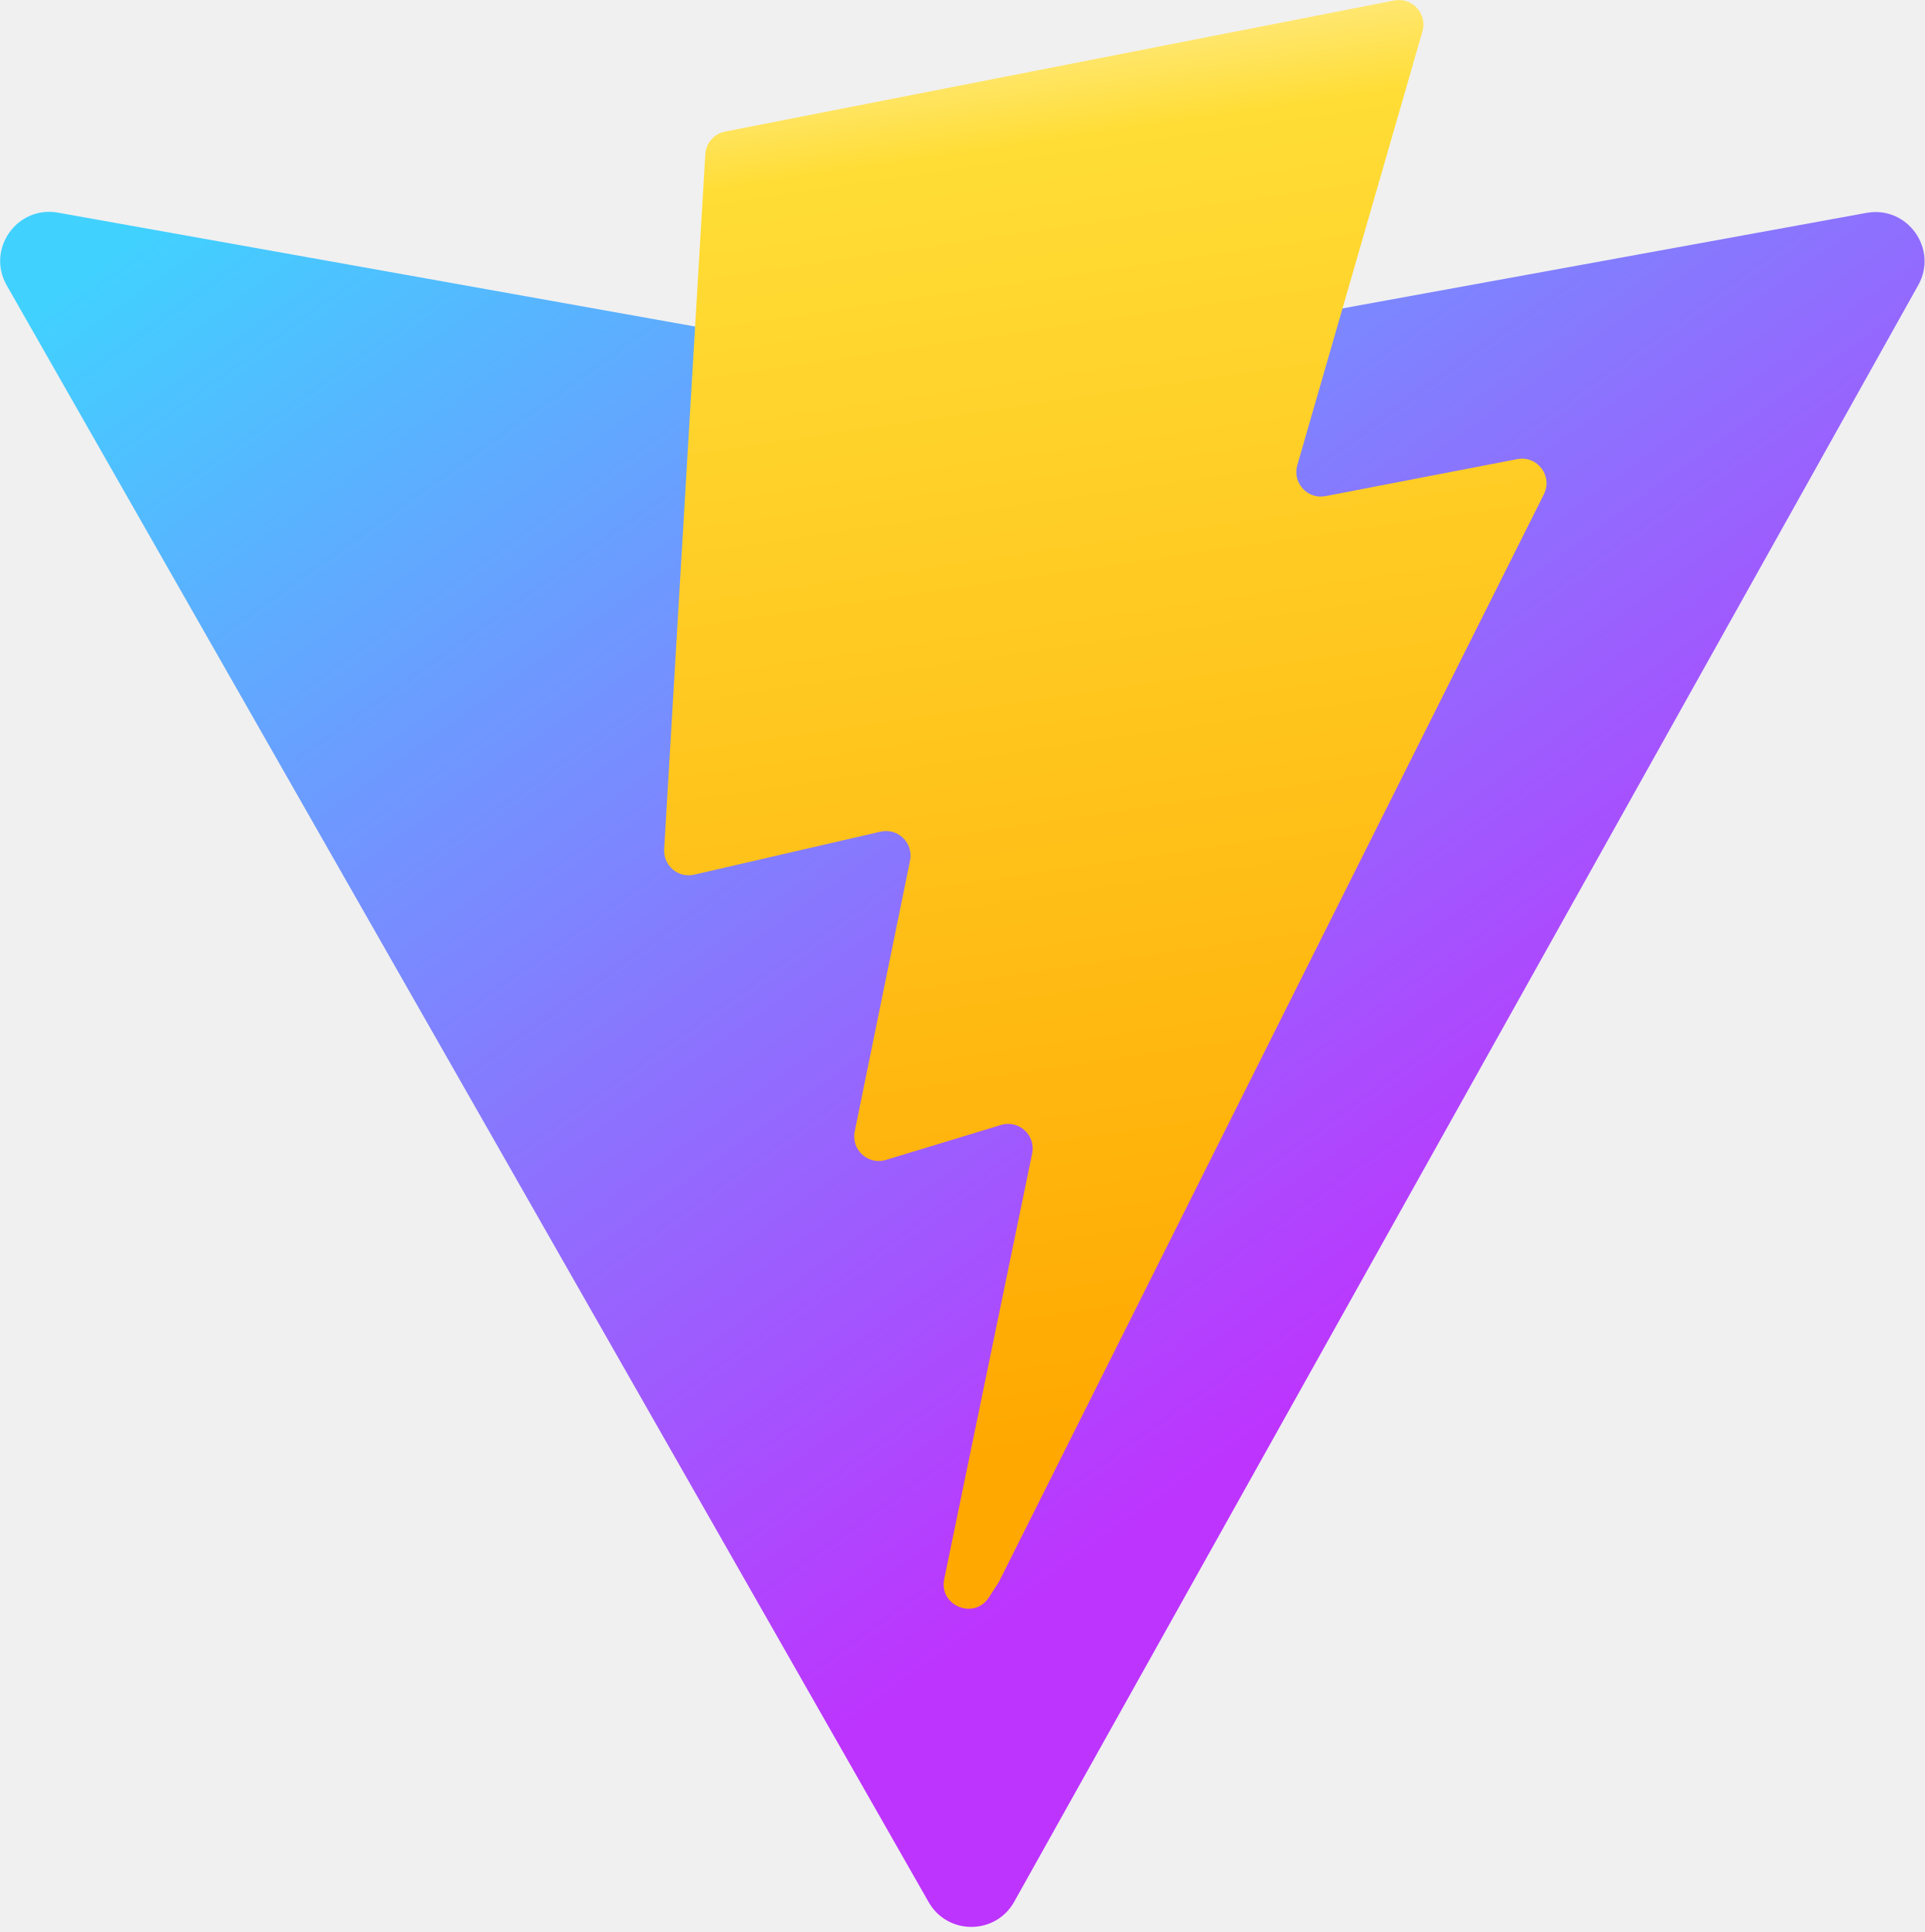
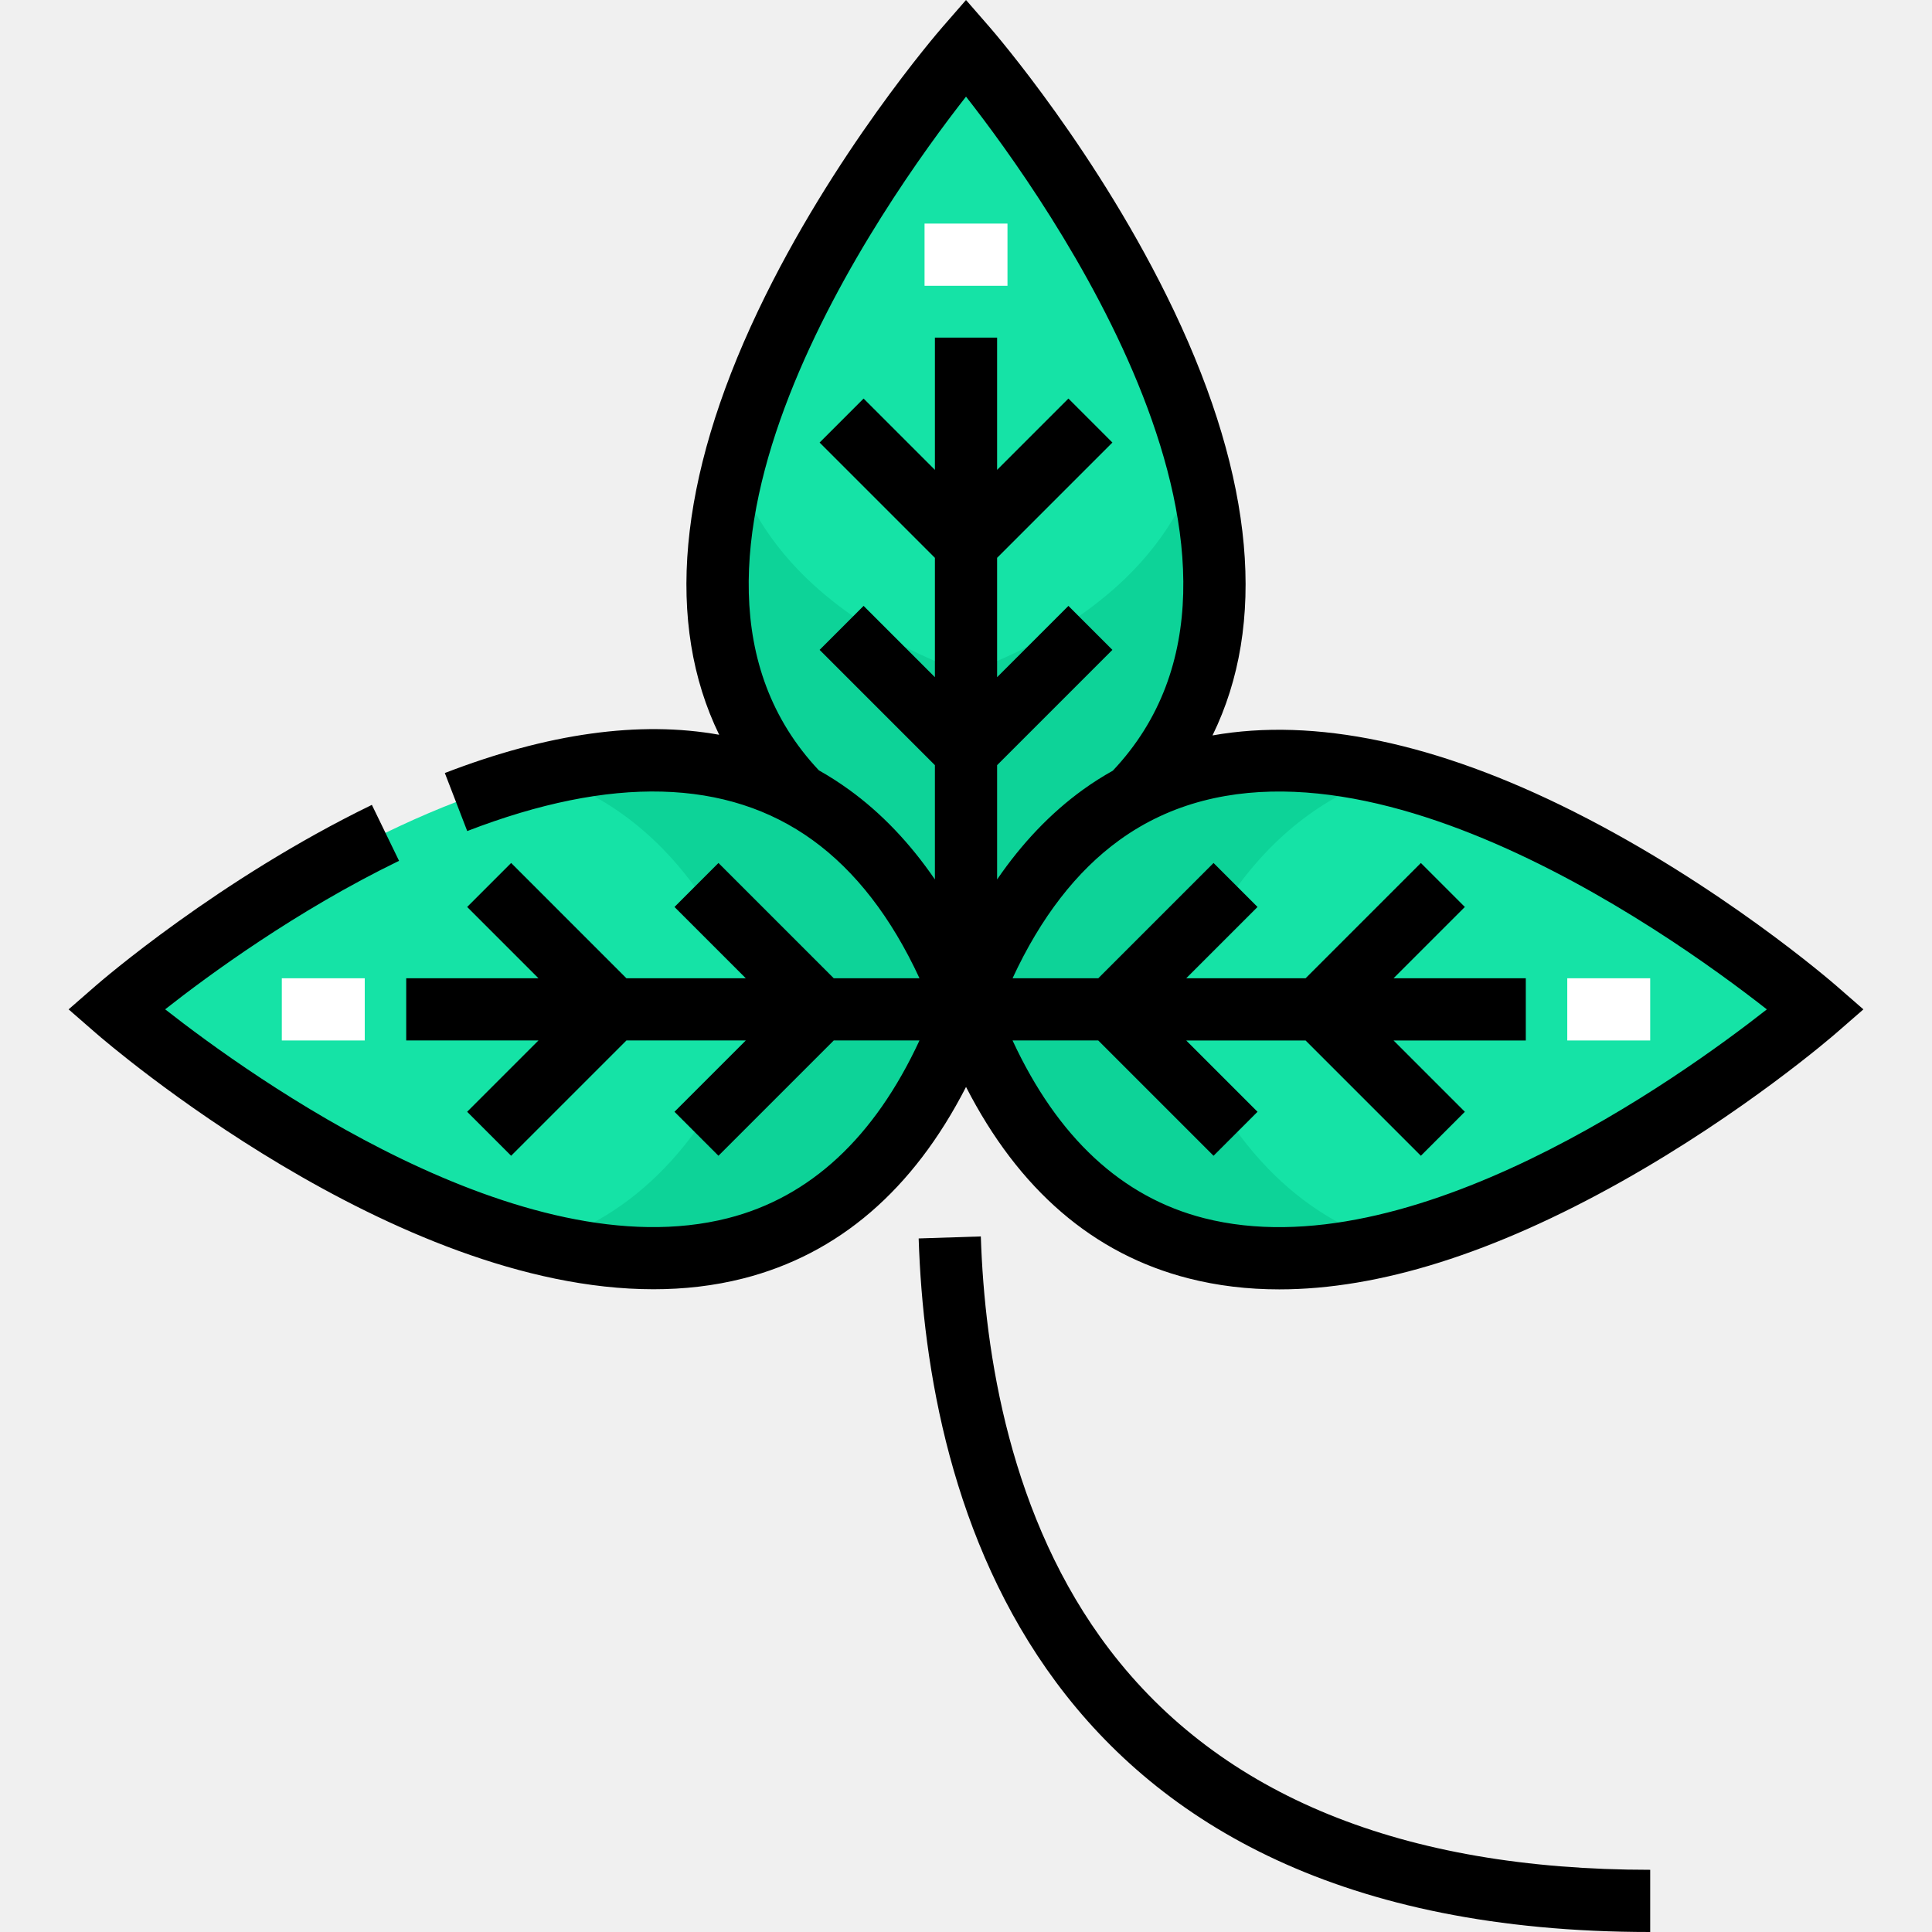
- <svg xmlns="http://www.w3.org/2000/svg" aria-hidden="true" role="img" class="iconify iconify--logos" width="31.88" height="32" preserveAspectRatio="xMidYMid meet" viewBox="0 0 256 257">
-   <defs>
-     <linearGradient id="IconifyId1813088fe1fbc01fb466" x1="-.828%" x2="57.636%" y1="7.652%" y2="78.411%">
-       <stop offset="0%" stop-color="#41D1FF" />
-       <stop offset="100%" stop-color="#BD34FE" />
-     </linearGradient>
-     <linearGradient id="IconifyId1813088fe1fbc01fb467" x1="43.376%" x2="50.316%" y1="2.242%" y2="89.03%">
-       <stop offset="0%" stop-color="#FFEA83" />
-       <stop offset="8.333%" stop-color="#FFDD35" />
-       <stop offset="100%" stop-color="#FFA800" />
-     </linearGradient>
-   </defs>
-   <path fill="url(#IconifyId1813088fe1fbc01fb466)" d="M255.153 37.938L134.897 252.976c-2.483 4.44-8.862 4.466-11.382.048L.875 37.958c-2.746-4.814 1.371-10.646 6.827-9.67l120.385 21.517a6.537 6.537 0 0 0 2.322-.004l117.867-21.483c5.438-.991 9.574 4.796 6.877 9.62Z" />
-   <path fill="url(#IconifyId1813088fe1fbc01fb467)" d="M185.432.063L96.44 17.501a3.268 3.268 0 0 0-2.634 3.014l-5.474 92.456a3.268 3.268 0 0 0 3.997 3.378l24.777-5.718c2.318-.535 4.413 1.507 3.936 3.838l-7.361 36.047c-.495 2.426 1.782 4.5 4.151 3.78l15.304-4.649c2.372-.72 4.652 1.36 4.15 3.788l-11.698 56.621c-.732 3.542 3.979 5.473 5.943 2.437l1.313-2.028l72.516-144.72c1.215-2.423-.88-5.186-3.54-4.672l-25.505 4.922c-2.396.462-4.435-1.77-3.759-4.114l16.646-57.705c.677-2.35-1.37-4.583-3.769-4.113Z" />
+ <svg xmlns="http://www.w3.org/2000/svg" version="1.1" id="Layer_1" viewBox="0 0 512 512" xml:space="preserve">
+   <g>
+     <path style="fill:#15E3A6;" d="M256.003,267.494c9.121-24.725,21.538-41.209,35.824-51.538   c71.209-51.538,189.451,51.538,189.451,51.538S310.948,415.846,256.003,267.494z" />
+     <path style="fill:#15E3A6;" d="M256.003,267.494c0,0,0,0.11-0.11,0.33c-55.055,147.802-225.165-0.33-225.165-0.33   s118.242-103.077,189.451-51.538C234.464,226.286,246.882,242.769,256.003,267.494z" />
+     <path style="fill:#15E3A6;" d="M291.387,219.692c-9.231,7.363-20.879,13.846-35.385,19.231   c-14.505-5.385-26.154-11.868-35.385-19.231c-85.385-67.363,35.385-206.044,35.385-206.044S376.772,152.33,291.387,219.692z" />
+   </g>
+   <g>
+     <path style="fill:#0DD398;" d="M291.387,159.253c-9.231,7.363-20.879,13.846-35.385,19.231   c-14.505-5.385-26.154-11.868-35.385-19.231c-13.188-10.404-21.433-22.516-25.989-35.551c-9.098,34.619-6.402,70.434,25.989,95.99   c9.231,7.363,20.879,13.846,35.385,19.231c14.505-5.385,26.154-11.868,35.385-19.231c32.392-25.556,35.087-61.371,25.99-95.99   C312.82,136.736,304.575,148.848,291.387,159.253z" />
+     <path style="fill:#0DD398;" d="M310.948,267.494c9.121-24.725,21.538-41.209,35.824-51.538c6.733-4.873,13.888-8.354,21.321-10.68   c-26.644-6.432-53.796-5.584-76.266,10.68c-14.286,10.33-26.703,26.813-35.824,51.538c23.612,63.753,68.53,72.652,112.085,62.137   C344.909,322.396,324.441,303.925,310.948,267.494z" />
+     <path style="fill:#0DD398;" d="M220.179,215.956c-22.47-16.264-49.623-17.112-76.266-10.68c7.434,2.326,14.589,5.808,21.321,10.68   c14.286,10.33,26.703,26.813,35.824,51.538c0,0,0,0.11-0.11,0.33c-13.491,36.218-33.909,54.592-57.021,61.804   c43.486,10.5,88.329,1.654,111.966-61.804c0.11-0.22,0.11-0.33,0.11-0.33C246.882,242.769,234.464,226.286,220.179,215.956z" />
+   </g>
+   <path d="M486.693,261.282c-1.238-1.08-30.792-26.678-69.737-46.248c-36.238-18.209-68.622-24.936-95.631-20.138  c14.432-29.459,11.069-67.768-10.203-112.508C291.352,40.81,263.397,8.492,262.217,7.136L256.003,0l-6.215,7.136  c-1.18,1.355-29.136,33.675-48.904,75.252c-21.231,44.651-24.625,82.898-10.292,112.334c-21.079-3.781-45.396-0.406-72.709,10.137  l5.936,15.378c38.175-14.737,68.969-13.933,91.531,2.397c11.377,8.227,20.873,20.521,28.325,36.619h-22.719l-30.553-30.554  l-11.655,11.656l18.898,18.897h-31.634l-30.553-30.554l-11.655,11.656l18.898,18.897h-35.051v16.484h35.047l-18.898,18.897  l11.655,11.656l30.553-30.554h31.634l-18.898,18.897l11.655,11.656l30.553-30.554h22.72c-11.929,25.721-28.971,41.549-50.781,47.1  c-54.573,13.886-125.934-37.156-149.124-55.352c11.482-9.035,34.781-26.144,61.984-39.355l-7.201-14.827  c-40.627,19.73-71.927,46.835-73.24,47.979l-7.131,6.215l7.134,6.212c3.534,3.077,78.925,67.962,147.868,67.96  c8.045,0,16.003-0.885,23.748-2.853c25.285-6.426,45.096-23.477,59.079-50.762c13.974,27.258,33.758,44.302,59.008,50.744  c7.596,1.937,15.601,2.904,24.01,2.904c26.444,0,56.843-9.566,90.72-28.592c32.571-18.292,55.963-38.548,56.943-39.402l7.133-6.211  L486.693,261.282z M225.012,209.279c-2.589-1.874-5.257-3.582-8-5.129c-51.214-54.411,17.259-150.813,38.992-178.542  c21.752,27.753,90.278,124.242,38.905,178.632c-2.716,1.523-5.36,3.19-7.911,5.036c-8.544,6.178-16.14,14.14-22.754,23.786v-30.287  l30.553-30.553l-11.655-11.656l-18.898,18.898v-31.634l30.553-30.553l-11.655-11.656l-18.898,18.898V89.473h-16.484v35.048  l-18.898-18.898l-11.655,11.656l30.553,30.553v31.634l-18.898-18.898l-11.655,11.656l30.553,30.553v30.287  C241.148,223.418,233.553,215.456,225.012,209.279z M319.093,322.826c-21.793-5.559-38.829-21.38-50.755-47.091h22.712  l30.553,30.554l11.655-11.656l-18.898-18.897h31.634l30.553,30.554l11.655-11.656l-18.898-18.897h35.047v-16.484h-35.047  l18.898-18.897l-11.655-11.656l-30.553,30.554H314.36l18.898-18.897l-11.655-11.656l-30.553,30.554h-22.715  c7.452-16.096,16.945-28.393,28.324-36.621c55.233-39.973,145.007,24.01,171.572,44.865  C445.046,285.713,373.738,336.769,319.093,322.826z" />
+   <path d="M293.995,437.101c-26.352-34.592-33.069-78.604-34.065-109.434l-16.475,0.532C245.671,396.843,273.803,512,437.32,512  v-16.483C371.746,495.516,323.524,475.863,293.995,437.101z" />
+   <g>
+     <rect x="245.014" y="59.253" style="fill:#FFFFFF;" width="21.978" height="16.484" />
+     <rect x="415.343" y="259.253" style="fill:#FFFFFF;" width="21.978" height="16.484" />
+     <rect x="74.684" y="259.253" style="fill:#FFFFFF;" width="21.978" height="16.484" />
+   </g>
</svg>
